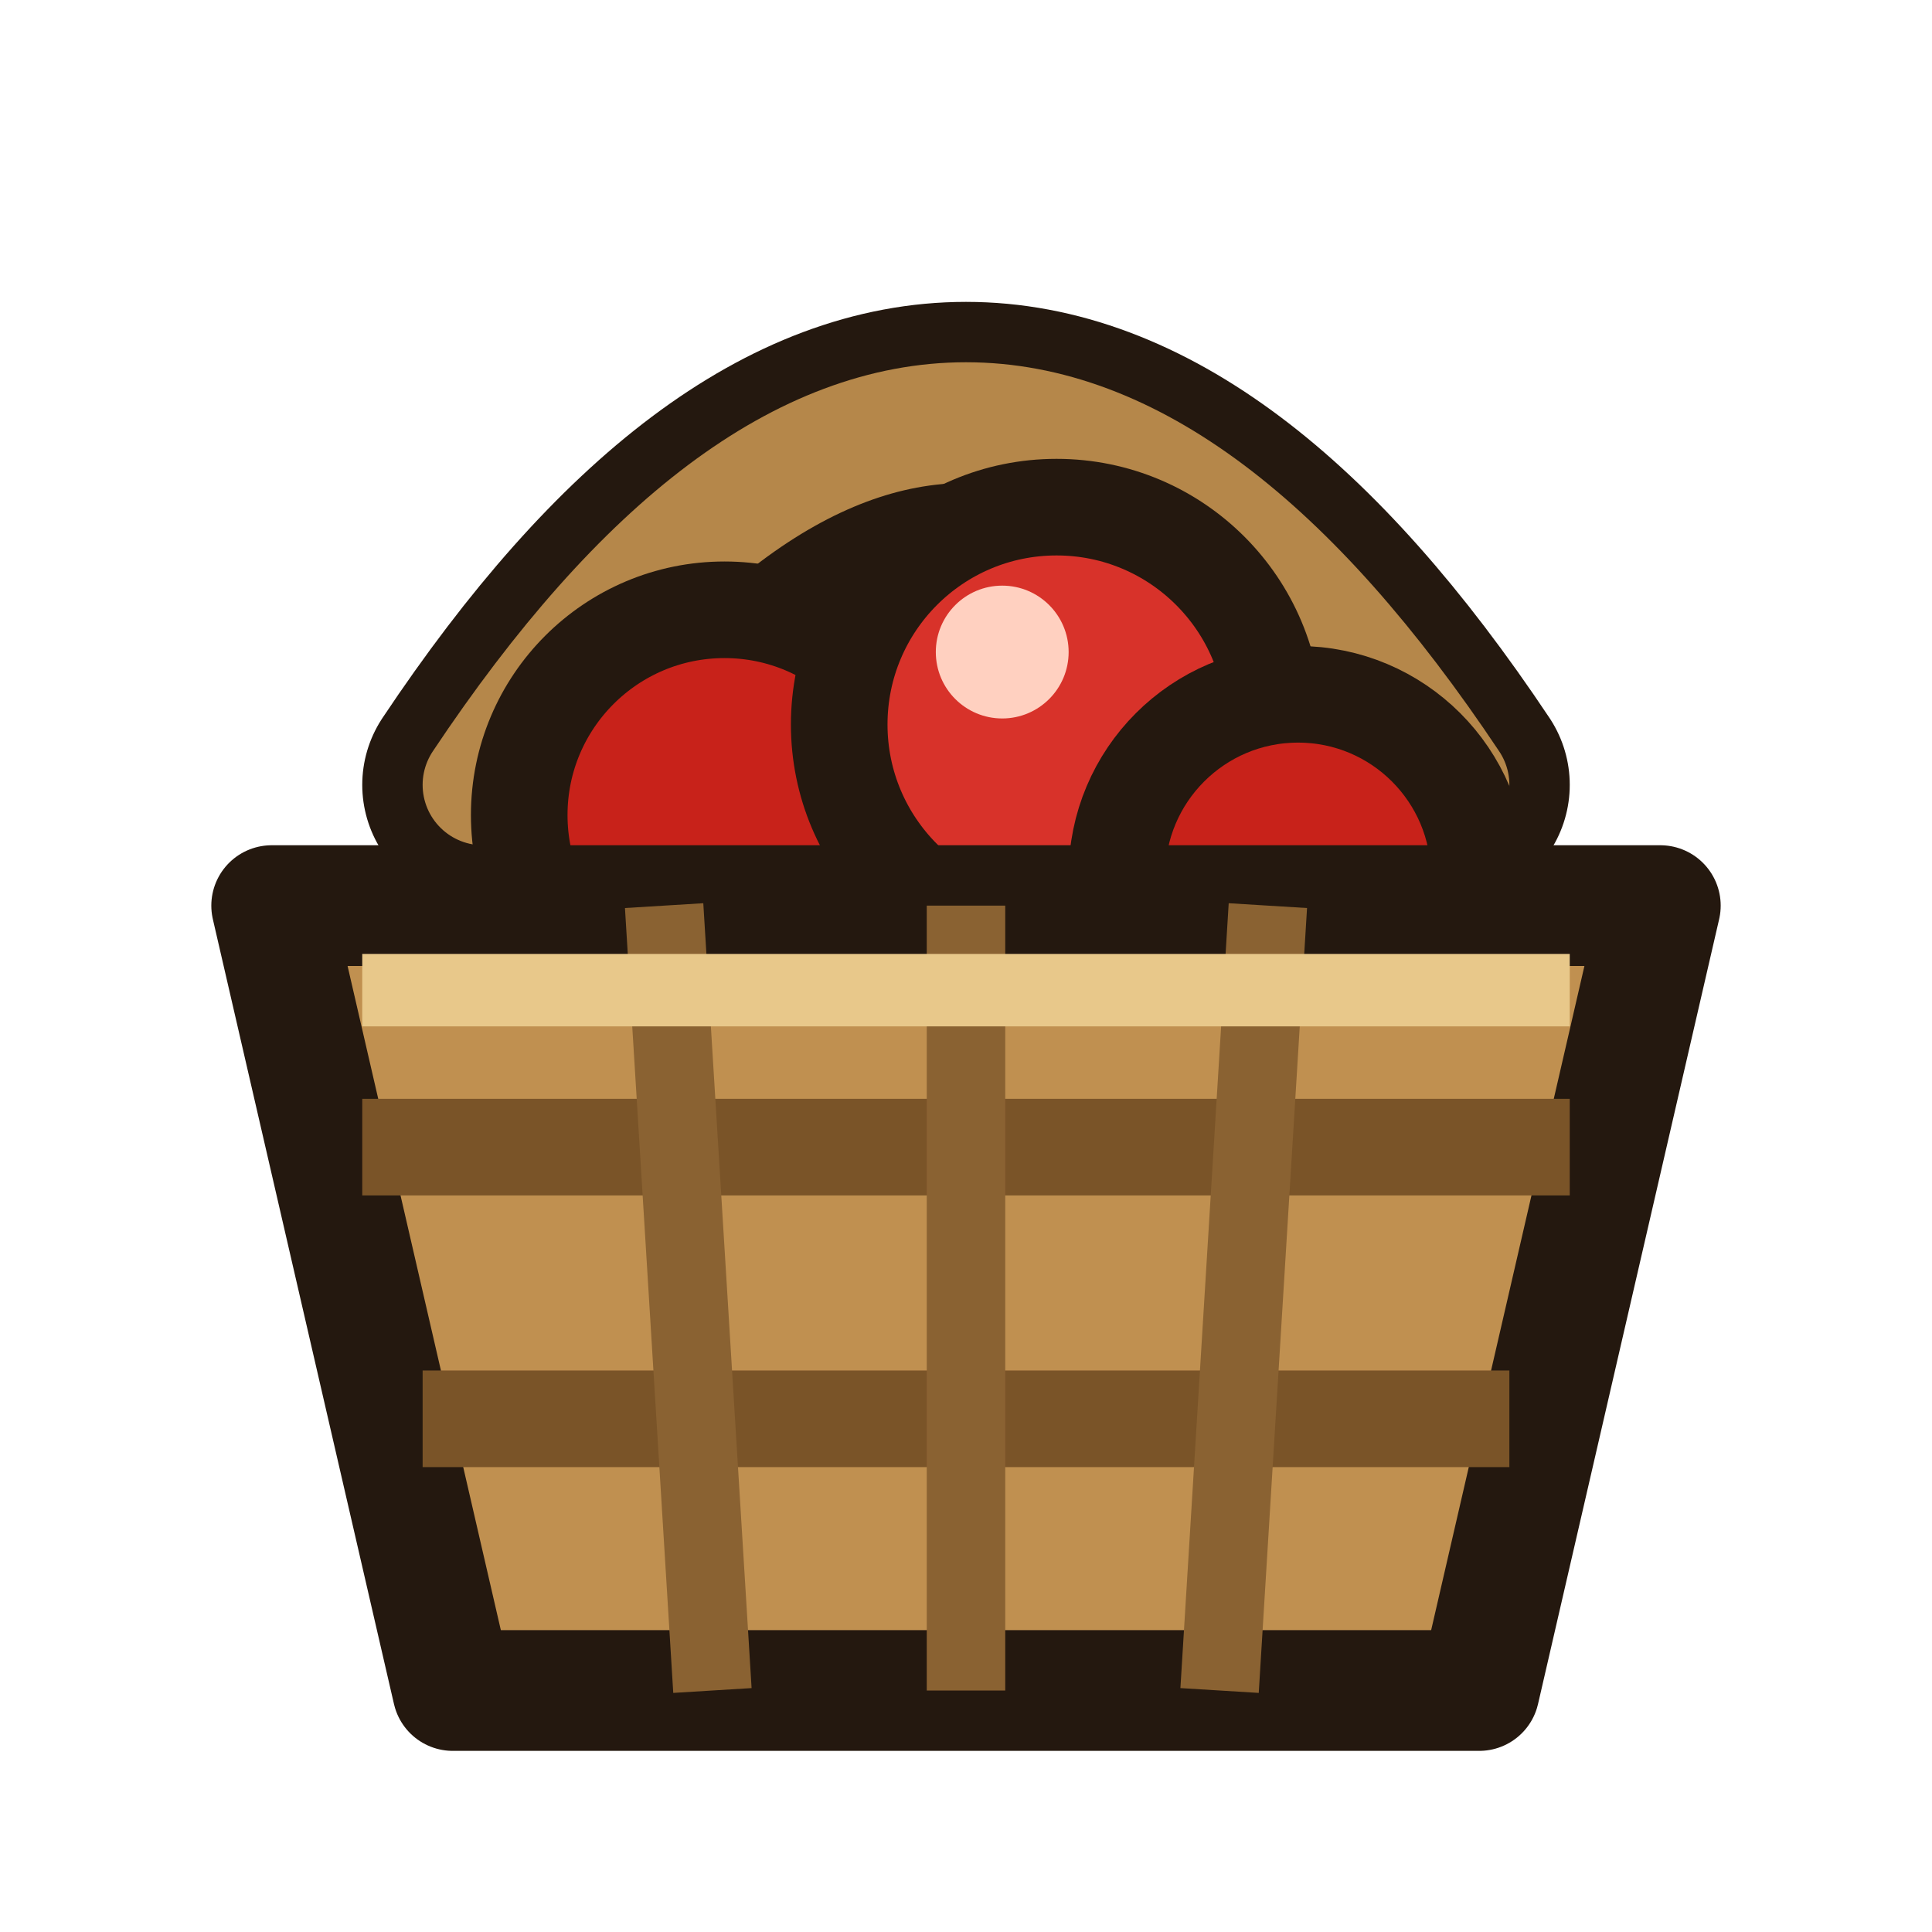
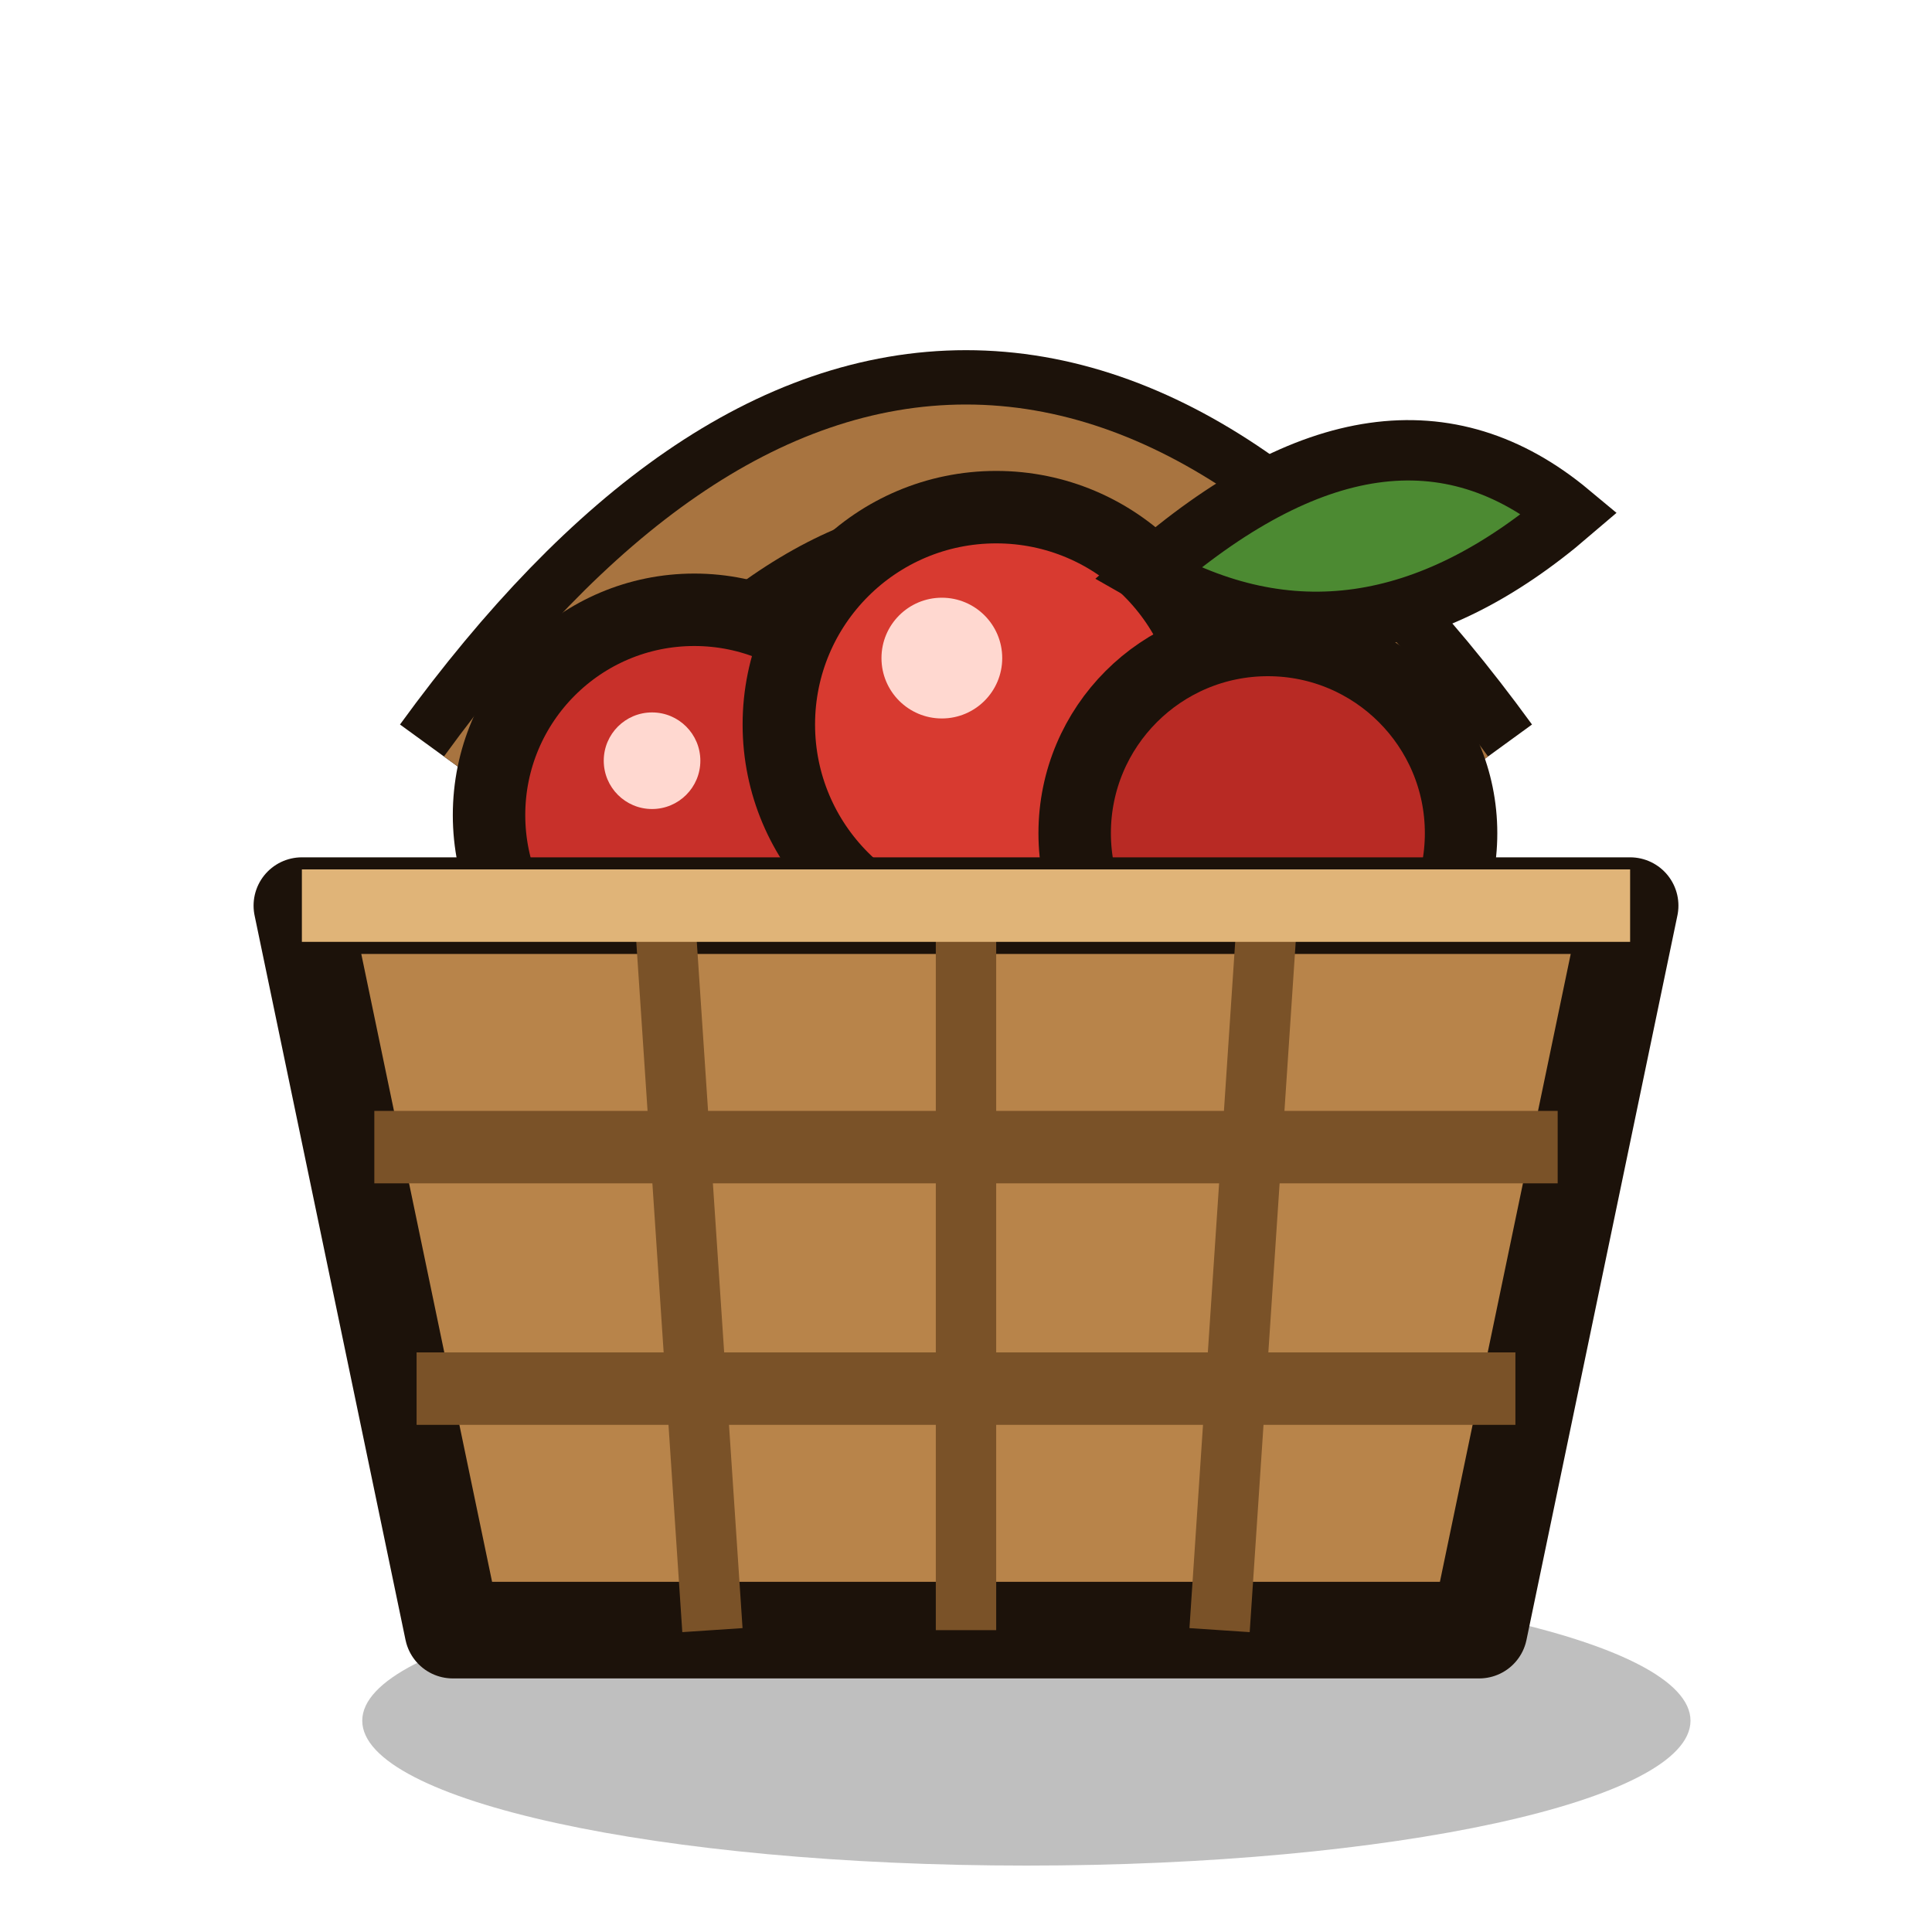
<svg xmlns="http://www.w3.org/2000/svg" width="32" height="32" viewBox="0 0 32 32">
-   <path d="M8,13 Q16,1 24,13" fill="none" stroke="#24180f" stroke-width="4" stroke-linecap="round" />
-   <path d="M8,13 Q16,1 24,13" fill="none" stroke="#b5874a" stroke-width="2" stroke-linecap="round" />
-   <circle cx="12" cy="13.5" r="3.4" fill="#c8221a" stroke="#24180f" stroke-width="1.6" />
-   <circle cx="17.5" cy="12" r="3.6" fill="#d8322a" stroke="#24180f" stroke-width="1.6" />
-   <circle cx="21.5" cy="14.5" r="3" fill="#c8221a" stroke="#24180f" stroke-width="1.6" />
-   <circle cx="16.6" cy="10.8" r="1.1" fill="#ffd0c0" />
-   <path d="M4.5,15 L27.5,15 L24.5,28 L7.5,28 Z" fill="#c09050" stroke="#24180f" stroke-width="2" stroke-linejoin="round" />
-   <path d="M6,19 L26,19 M7,23.5 L25,23.5" stroke="#7a5428" stroke-width="1.6" />
-   <path d="M11,15 L11.8,28 M16,15 L16,28 M21,15 L20.2,28" stroke="#8a6232" stroke-width="1.3" />
-   <path d="M6,16.4 L26,16.4" stroke="#e8c88a" stroke-width="1.2" />
+   <defs>
+     <linearGradient id="steel" x1="0" y1="0" x2="1" y2="1">
+       <stop offset="0" stop-color="#f4f6f8" />
+       <stop offset="0.45" stop-color="#b9c0c6" />
+       <stop offset="1" stop-color="#6e767e" />
+     </linearGradient>
+     <linearGradient id="wood" x1="0" y1="0" x2="1" y2="0">
+       <stop offset="0" stop-color="#c08850" />
+       <stop offset="0.5" stop-color="#8a5a2e" />
+       <stop offset="1" stop-color="#5e3a1a" />
+     </linearGradient>
+     <linearGradient id="gold" x1="0" y1="0" x2="1" y2="1">
+       <stop offset="0" stop-color="#ffe9a8" />
+       <stop offset="0.5" stop-color="#d4a640" />
+       <stop offset="1" stop-color="#8a6018" />
+     </linearGradient>
+     <linearGradient id="bone" x1="0" y1="0" x2="1" y2="1">
+       <stop offset="0" stop-color="#fffaf0" />
+       <stop offset="0.6" stop-color="#eadcb8" />
+       <stop offset="1" stop-color="#c0a878" />
+     </linearGradient>
+   </defs>
+   <ellipse cx="17" cy="28.5" rx="11" ry="2.4" fill="#000" opacity="0.25" />
+   <path d="M8,13 Q16,2 24,13" fill="none" stroke="#1c120a" stroke-width="3.4" />
+   <path d="M8,13 Q16,2 24,13" fill="none" stroke="#a87440" stroke-width="1.6" />
+   <circle cx="11.5" cy="13.5" r="3.4" fill="#c8302a" stroke="#1c120a" stroke-width="1.2" />
+   <circle cx="16.5" cy="12" r="3.6" fill="#d83a30" stroke="#1c120a" stroke-width="1.2" />
+   <circle cx="21" cy="13.8" r="3.2" fill="#b82a24" stroke="#1c120a" stroke-width="1.2" />
+   <circle cx="15.6" cy="10.9" r="1" fill="#ffd8d0" />
+   <circle cx="10.8" cy="12.6" r="0.8" fill="#ffd8d0" />
+   <path d="M19,9.5 Q23,6 26,8.5 Q22.5,11.5 19,9.5 Z" fill="#4c8a32" stroke="#1c120a" stroke-width="1" />
+   <path d="M5,15 L27,15 L24.5,27 L7.5,27 Z" fill="#b8844a" stroke="#1c120a" stroke-width="1.6" stroke-linejoin="round" />
+   <path d="M6.2,19 L25.8,19 M6.9,23 L25.1,23" stroke="#7a5228" stroke-width="1.2" />
+   <path d="M11,15 L11.8,27 M16,15 L16,27 M21,15 L20.2,27" stroke="#7a5228" stroke-width="1" />
+   <path d="M5,15 L27,15" stroke="#e0b478" stroke-width="1.2" />
</svg>
